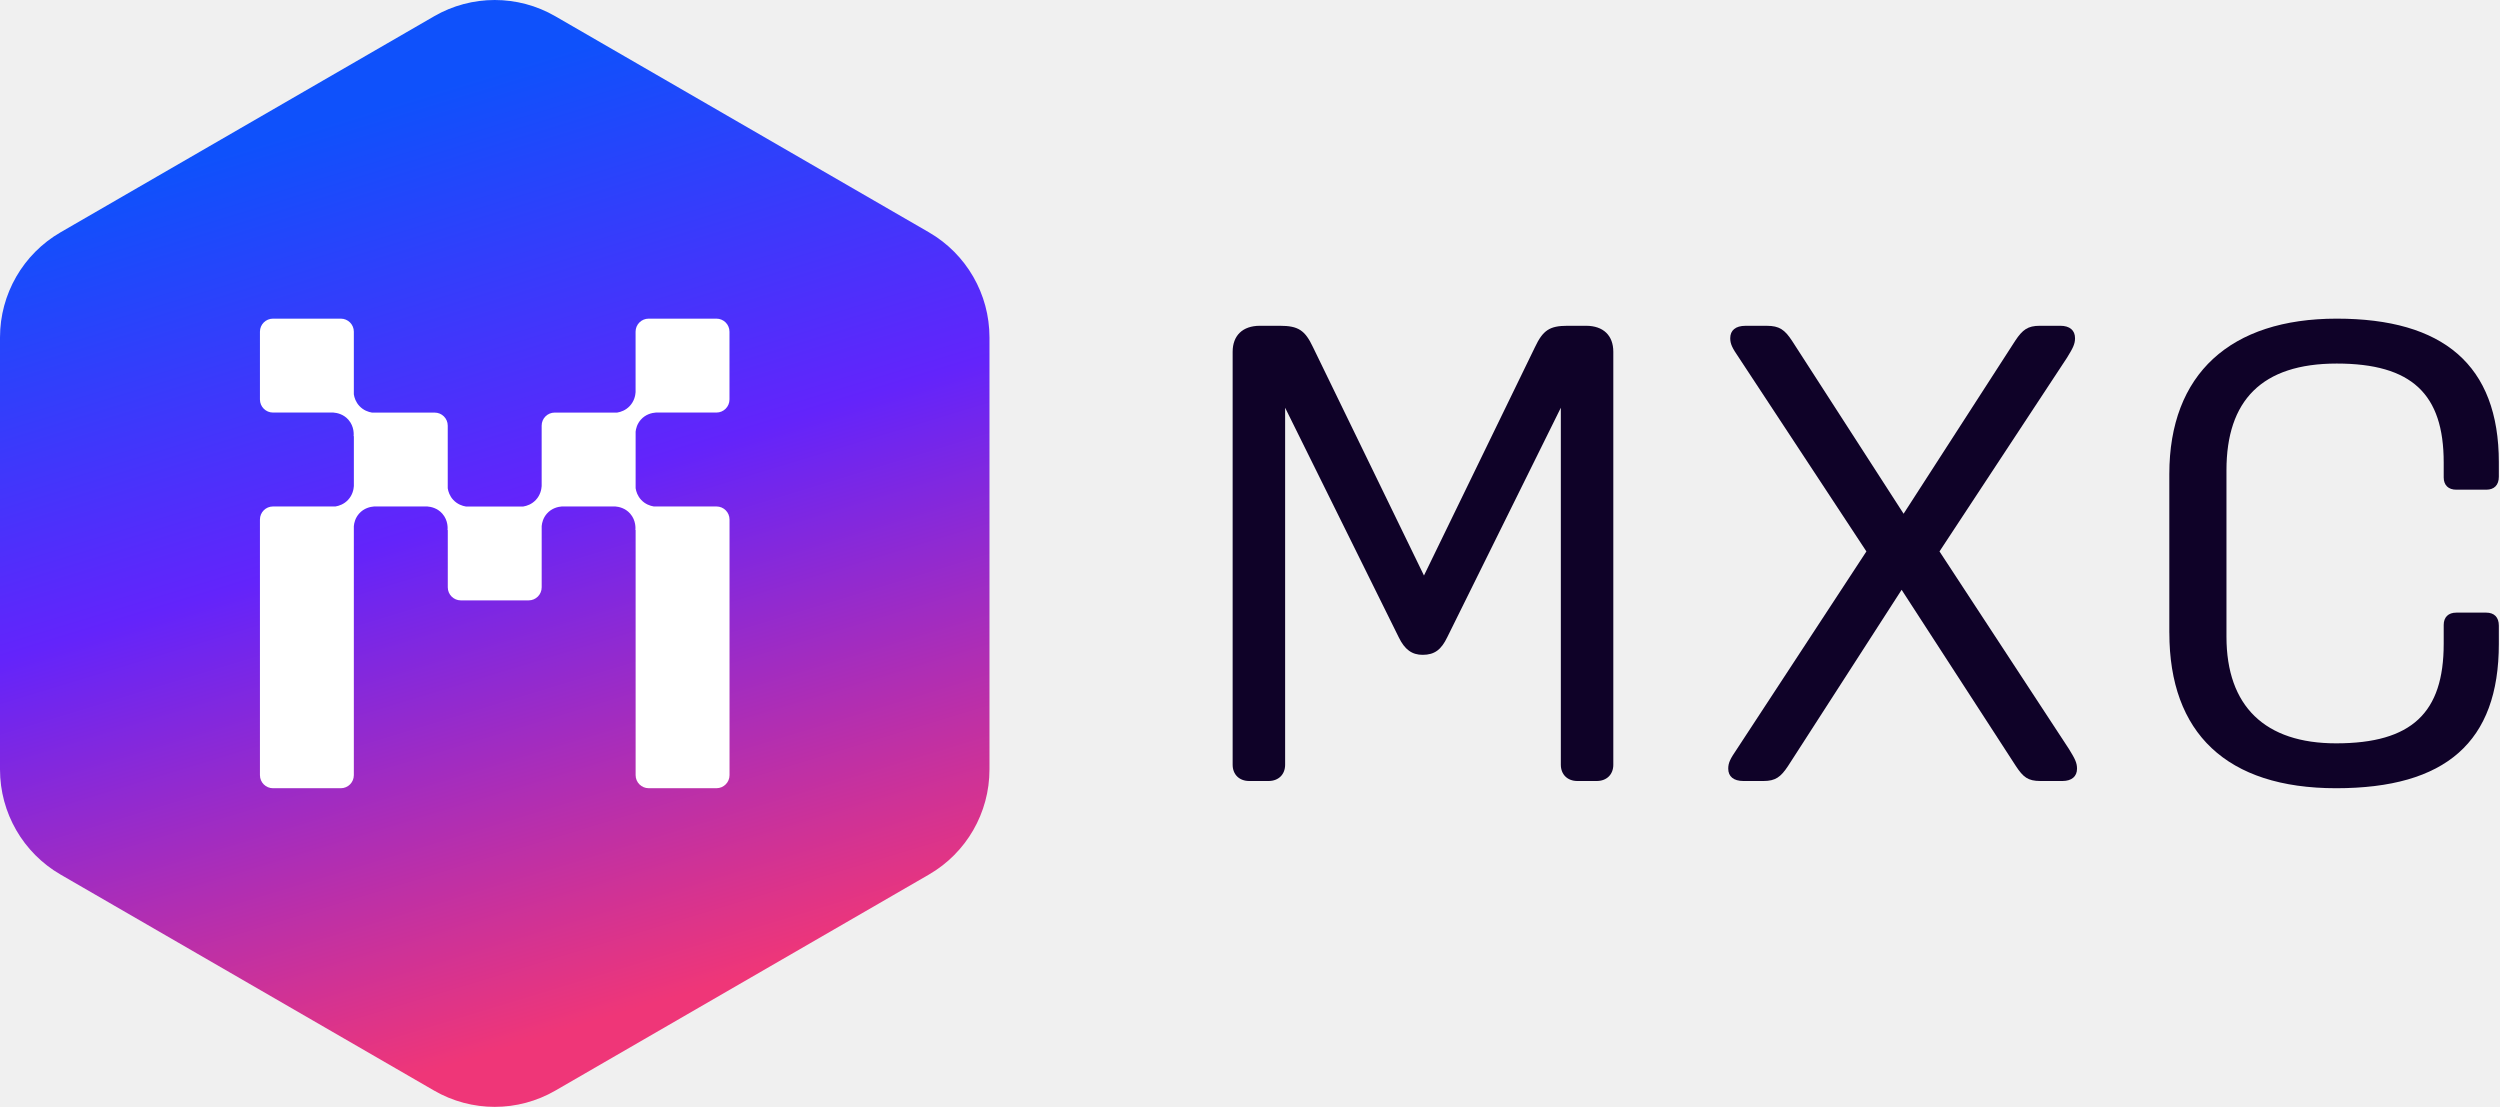
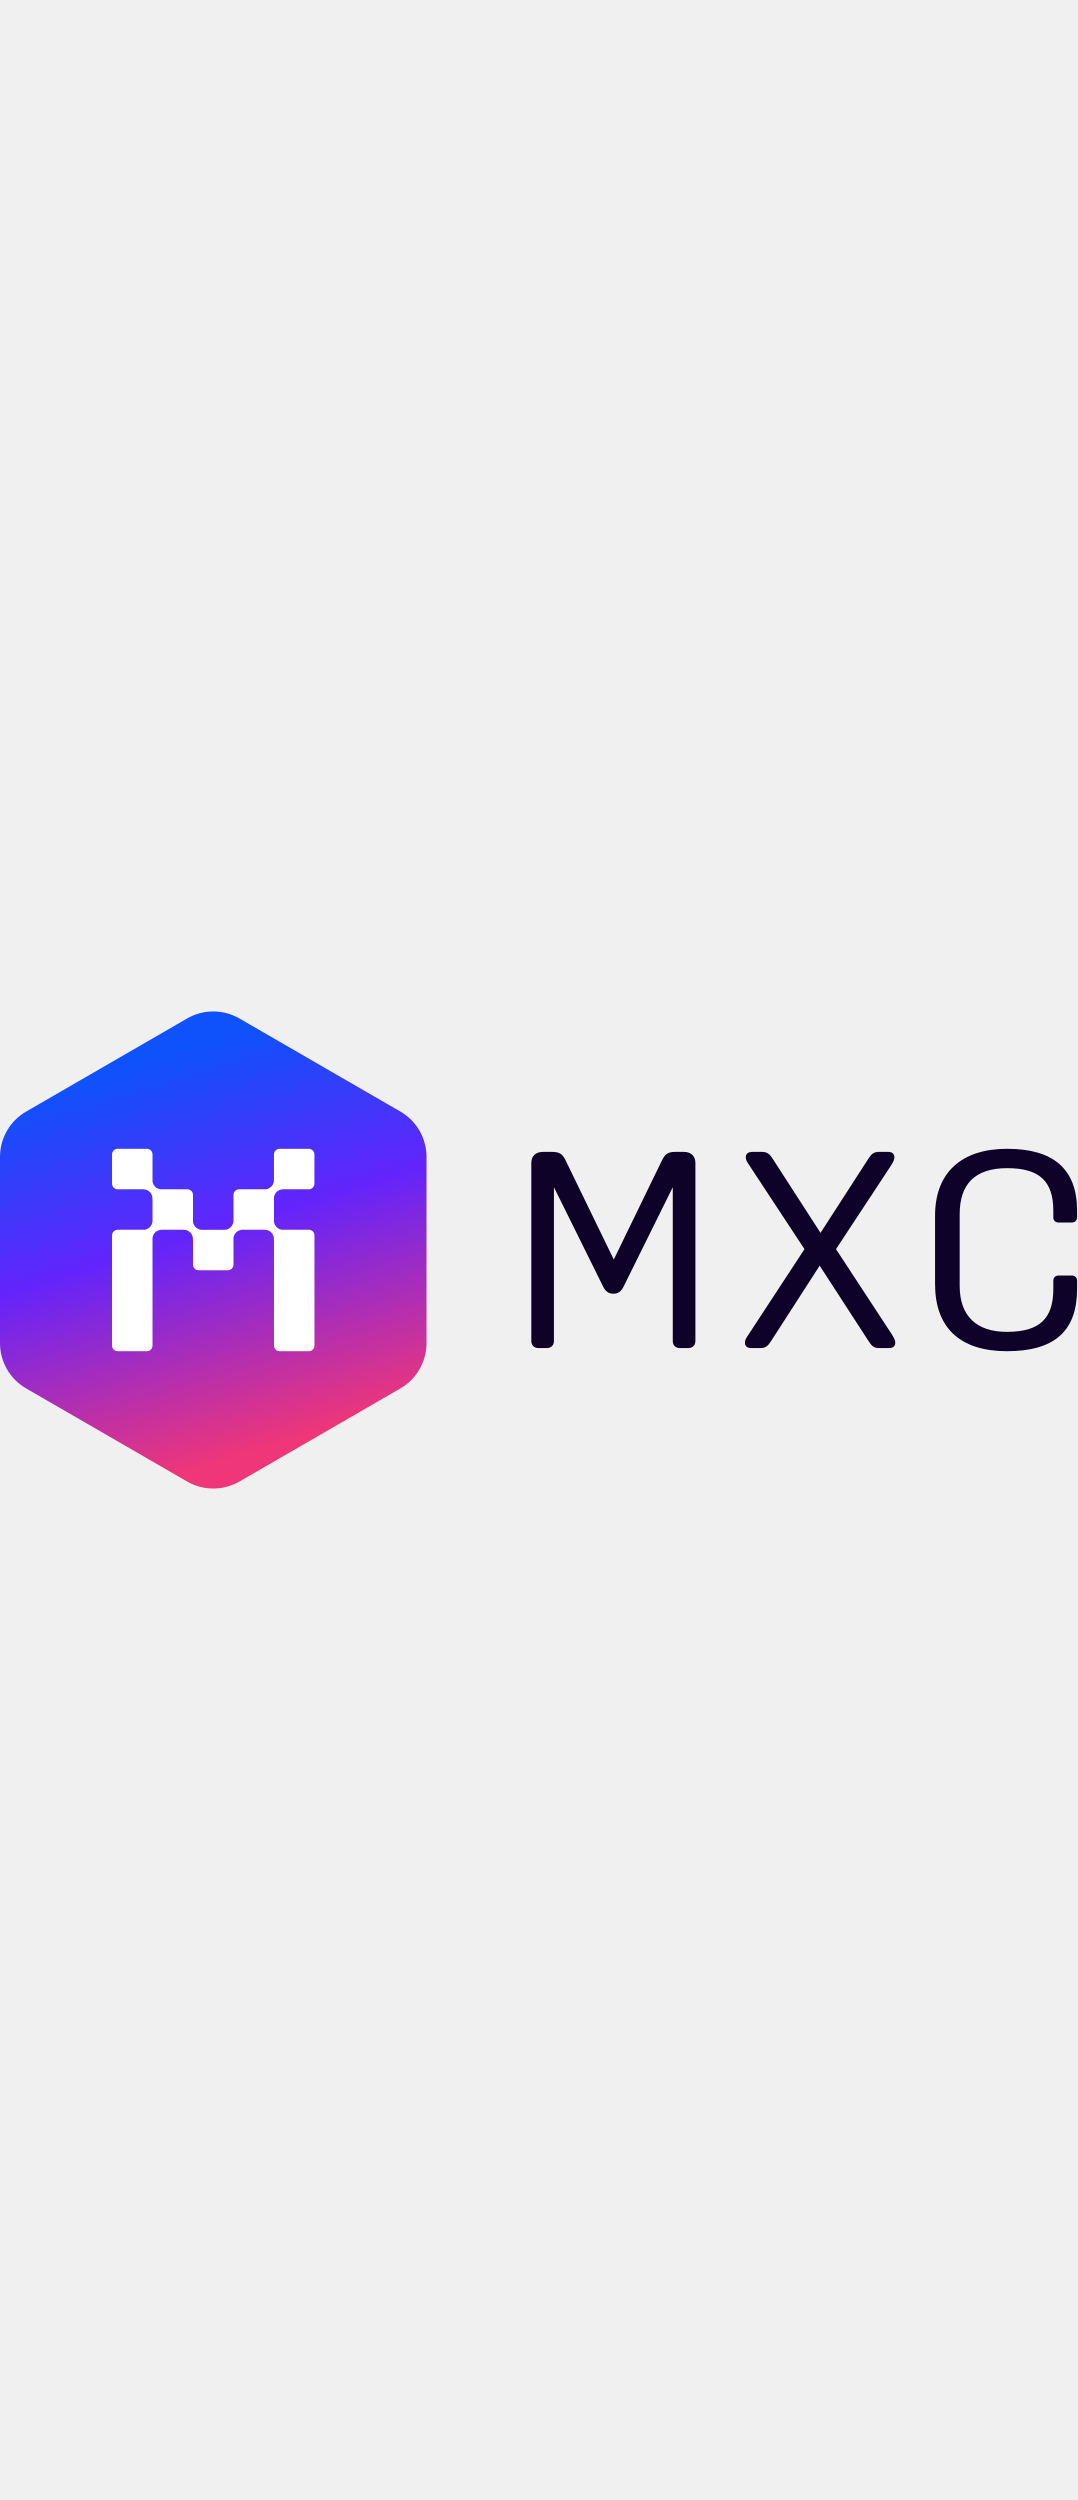
- <svg xmlns="http://www.w3.org/2000/svg" width="524" height="232" viewBox="0 0 524 232" fill="none">
+ <svg xmlns="http://www.w3.org/2000/svg" width="100" height="232" viewBox="0 0 524 232" fill="none">
  <g clip-path="url(#clip0_3016_24834)">
    <path d="M90.997 3.408C98.856 -1.136 108.538 -1.136 116.397 3.408L194.694 48.688C202.554 53.233 207.394 61.631 207.394 70.721V161.28C207.394 170.369 202.554 178.768 194.694 183.312L116.397 228.592C108.538 233.135 98.856 233.135 90.997 228.592L12.7 183.312C4.841 178.768 0 170.369 0 161.28V70.721C0 61.631 4.841 53.233 12.7 48.688L90.997 3.408Z" fill="url(#paint0_linear_3016_24834)" />
    <path d="M133.213 90.578C133.279 89.876 133.522 88.869 134.309 87.975C135.325 86.819 136.65 86.533 137.46 86.472H150.165C151.673 86.472 152.899 85.25 152.899 83.738V69.522C152.899 68.015 151.677 66.788 150.165 66.788H135.952C134.445 66.788 133.218 68.01 133.218 69.522V82.202C133.171 82.909 132.942 84.094 131.987 85.109C131.144 86.004 130.128 86.35 129.361 86.477H116.266C114.759 86.477 113.532 87.699 113.532 89.211V101.89C113.485 102.597 113.256 103.782 112.301 104.798C111.458 105.692 110.443 106.039 109.675 106.165H97.653C96.885 106.039 95.869 105.692 95.026 104.798C94.249 103.974 93.954 103.042 93.847 102.34V89.216C93.847 87.708 92.625 86.481 91.113 86.481H77.972C77.204 86.355 76.188 86.008 75.345 85.114C74.568 84.29 74.273 83.358 74.165 82.656V69.522C74.165 68.015 72.944 66.788 71.431 66.788H57.218C55.706 66.788 54.484 68.01 54.484 69.522V83.738C54.484 85.245 55.706 86.472 57.218 86.472H69.873C70.682 86.533 72.007 86.823 73.023 87.975C74.292 89.417 74.147 91.15 74.119 91.44L74.17 91.393V101.881C74.123 102.588 73.894 103.773 72.939 104.789C72.096 105.683 71.08 106.029 70.313 106.156H57.218C55.711 106.156 54.484 107.378 54.484 108.89V162.478C54.484 163.986 55.706 165.212 57.218 165.212H71.431C72.939 165.212 74.165 163.99 74.165 162.478V110.262C74.231 109.56 74.475 108.553 75.261 107.659C76.277 106.502 77.602 106.217 78.412 106.156H89.558C90.368 106.217 91.693 106.507 92.709 107.659C93.978 109.101 93.832 110.833 93.805 111.124L93.856 111.077V123.105C93.856 124.613 95.078 125.84 96.59 125.84H110.803C112.311 125.84 113.537 124.618 113.537 123.105V110.258C113.603 109.555 113.846 108.548 114.632 107.654C115.648 106.498 116.973 106.212 117.783 106.151H128.93C129.74 106.212 131.065 106.502 132.08 107.654C133.349 109.096 133.204 110.829 133.176 111.119L133.227 111.072V162.473C133.227 163.981 134.449 165.208 135.962 165.208H150.175C151.682 165.208 152.909 163.986 152.909 162.473V108.89C152.909 107.383 151.687 106.156 150.175 106.156H137.034C136.266 106.029 135.25 105.683 134.407 104.789C133.63 103.965 133.335 103.033 133.227 102.33V90.573L133.213 90.578Z" fill="white" />
    <path d="M258.363 160.291V73.74C258.363 70.332 260.451 68.284 264.074 68.284H268.248C272.15 68.284 273.538 69.236 275.21 72.782L298.464 120.628L321.72 72.782C323.392 69.236 324.786 68.284 328.545 68.284H332.442C336.064 68.284 338.15 70.328 338.15 73.735V160.291C338.15 162.335 336.758 163.699 334.67 163.699H330.631C328.545 163.699 327.151 162.335 327.151 160.291V85.459L303.338 133.574C302.087 136.163 300.694 137.254 298.186 137.254C295.958 137.254 294.427 136.163 293.176 133.574L269.362 85.459V160.291C269.362 162.335 267.97 163.699 265.882 163.699H261.843C259.757 163.699 258.363 162.335 258.363 160.291Z" fill="#0F0228" />
    <path d="M362.238 161.11C362.238 159.884 362.653 159.066 364.047 157.018L391.198 115.58L364.467 74.965C363.073 72.921 362.658 72.103 362.658 70.878C362.658 69.241 363.773 68.289 365.861 68.289H370.314C372.958 68.289 374.072 69.107 375.603 71.423L398.994 107.679L422.391 71.419C423.922 69.103 425.036 68.284 427.545 68.284H431.861C433.812 68.284 434.926 69.236 434.926 70.873C434.926 72.098 434.512 72.917 433.255 74.96L406.519 115.58L433.67 157.018C434.921 159.062 435.343 159.88 435.343 161.11C435.343 162.746 434.227 163.699 432.278 163.699H427.682C425.036 163.699 424.059 162.88 422.528 160.564L398.58 123.624L374.768 160.564C373.237 162.88 372.123 163.699 369.615 163.699H365.439C363.353 163.699 362.238 162.746 362.238 161.11Z" fill="#0F0228" />
    <path d="M454.689 132.623V99.364C454.689 78.374 467.502 66.788 489.779 66.788C512.058 66.788 523.757 76.465 523.757 96.913V99.914C523.757 101.684 522.783 102.641 521.112 102.641H514.844C513.173 102.641 512.199 101.689 512.199 100.052V96.918C512.199 82.604 505.517 76.201 489.779 76.201C474.044 76.201 466.667 83.973 466.667 98.554V133.451C466.667 148.037 474.743 155.804 489.644 155.804C505.517 155.804 512.199 149.396 512.199 134.949V130.996C512.199 129.359 513.173 128.407 514.844 128.407H521.112C522.783 128.407 523.757 129.359 523.757 131.134V134.953C523.757 155.536 512.616 165.212 489.644 165.212C466.671 165.212 454.695 153.627 454.695 132.637L454.689 132.623Z" fill="#0F0228" />
  </g>
  <defs>
    <linearGradient id="paint0_linear_3016_24834" x1="46.576" y1="32.515" x2="103.903" y2="220.512" gradientUnits="userSpaceOnUse">
      <stop stop-color="#0F51FB" />
      <stop offset="0.445" stop-color="#6324FB" />
      <stop offset="1" stop-color="#EF3678" />
    </linearGradient>
    <clipPath id="clip0_3016_24834">
      <rect width="523.758" height="232" fill="white" />
    </clipPath>
  </defs>
</svg>
